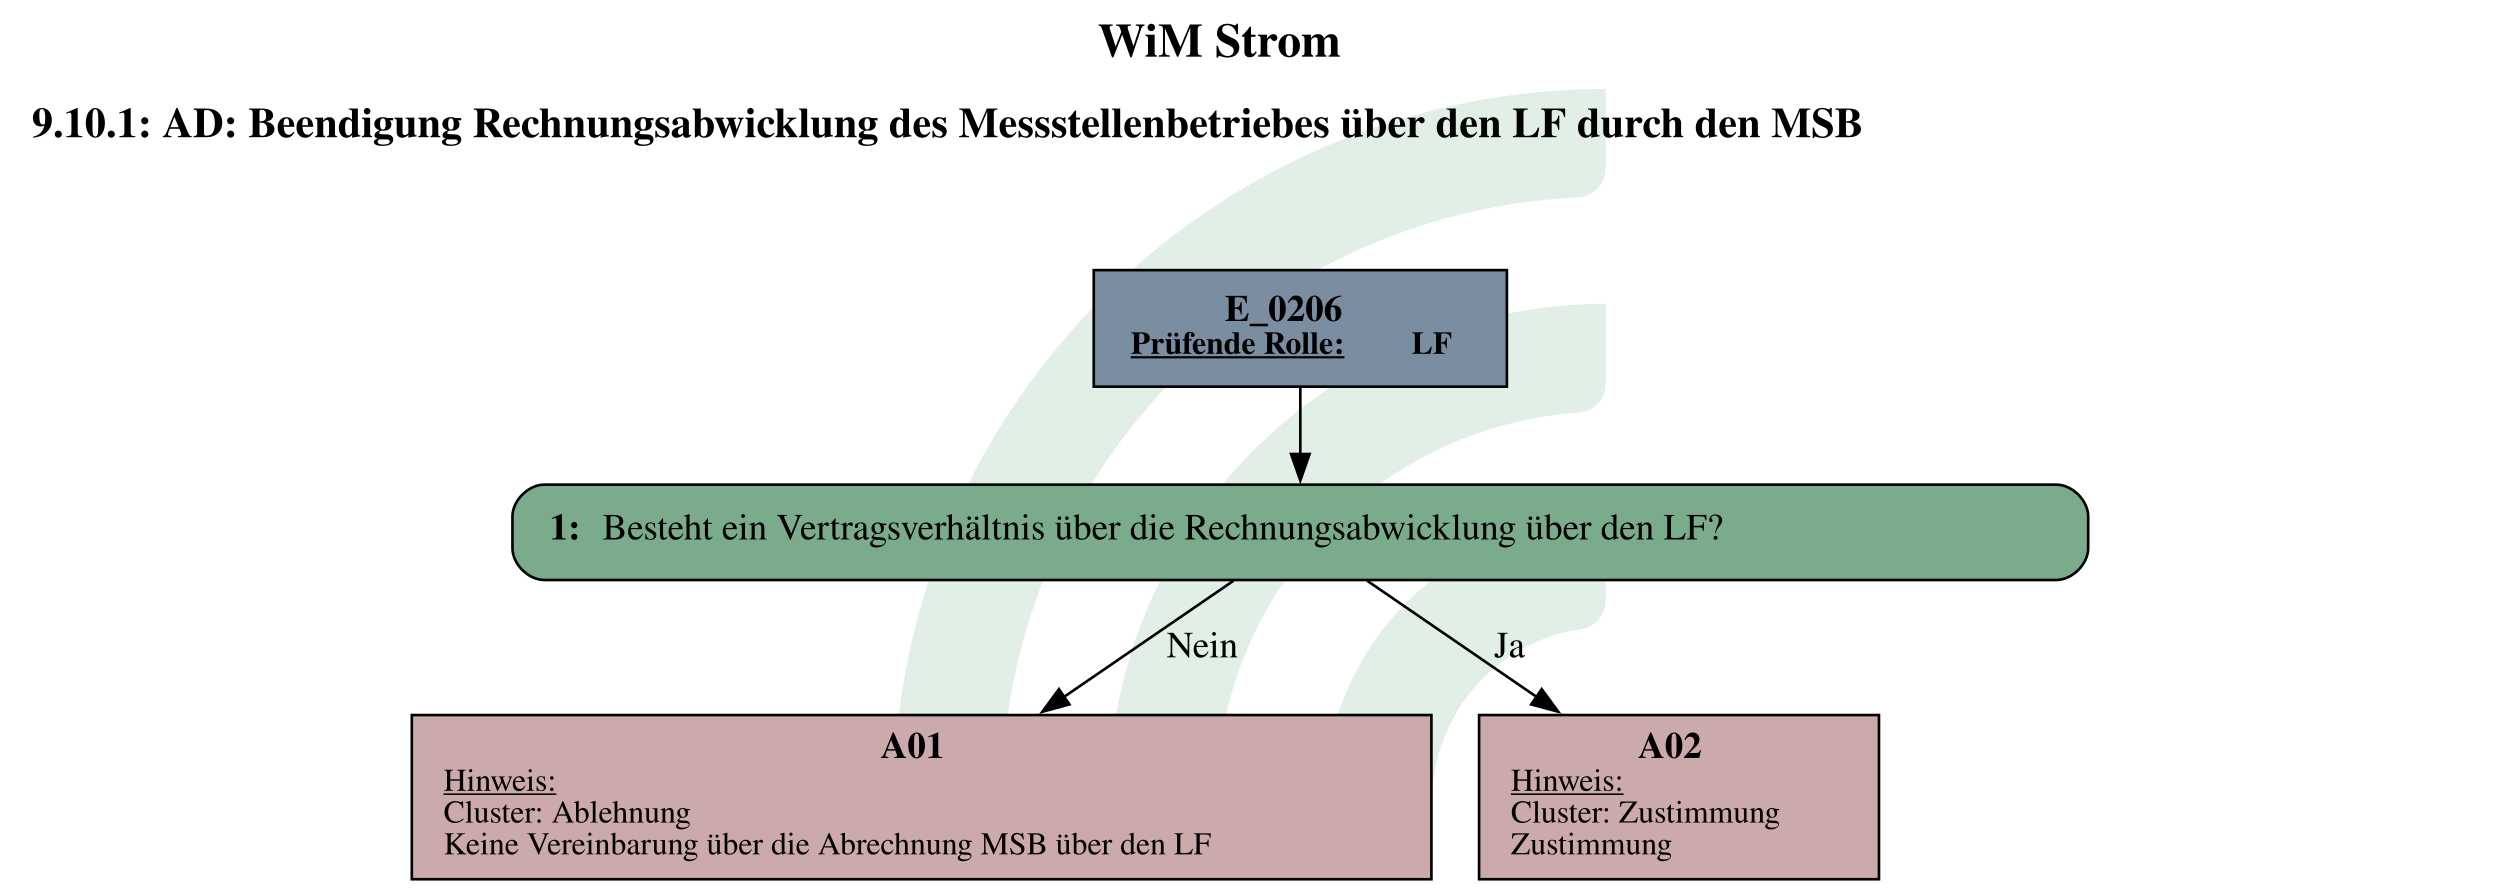
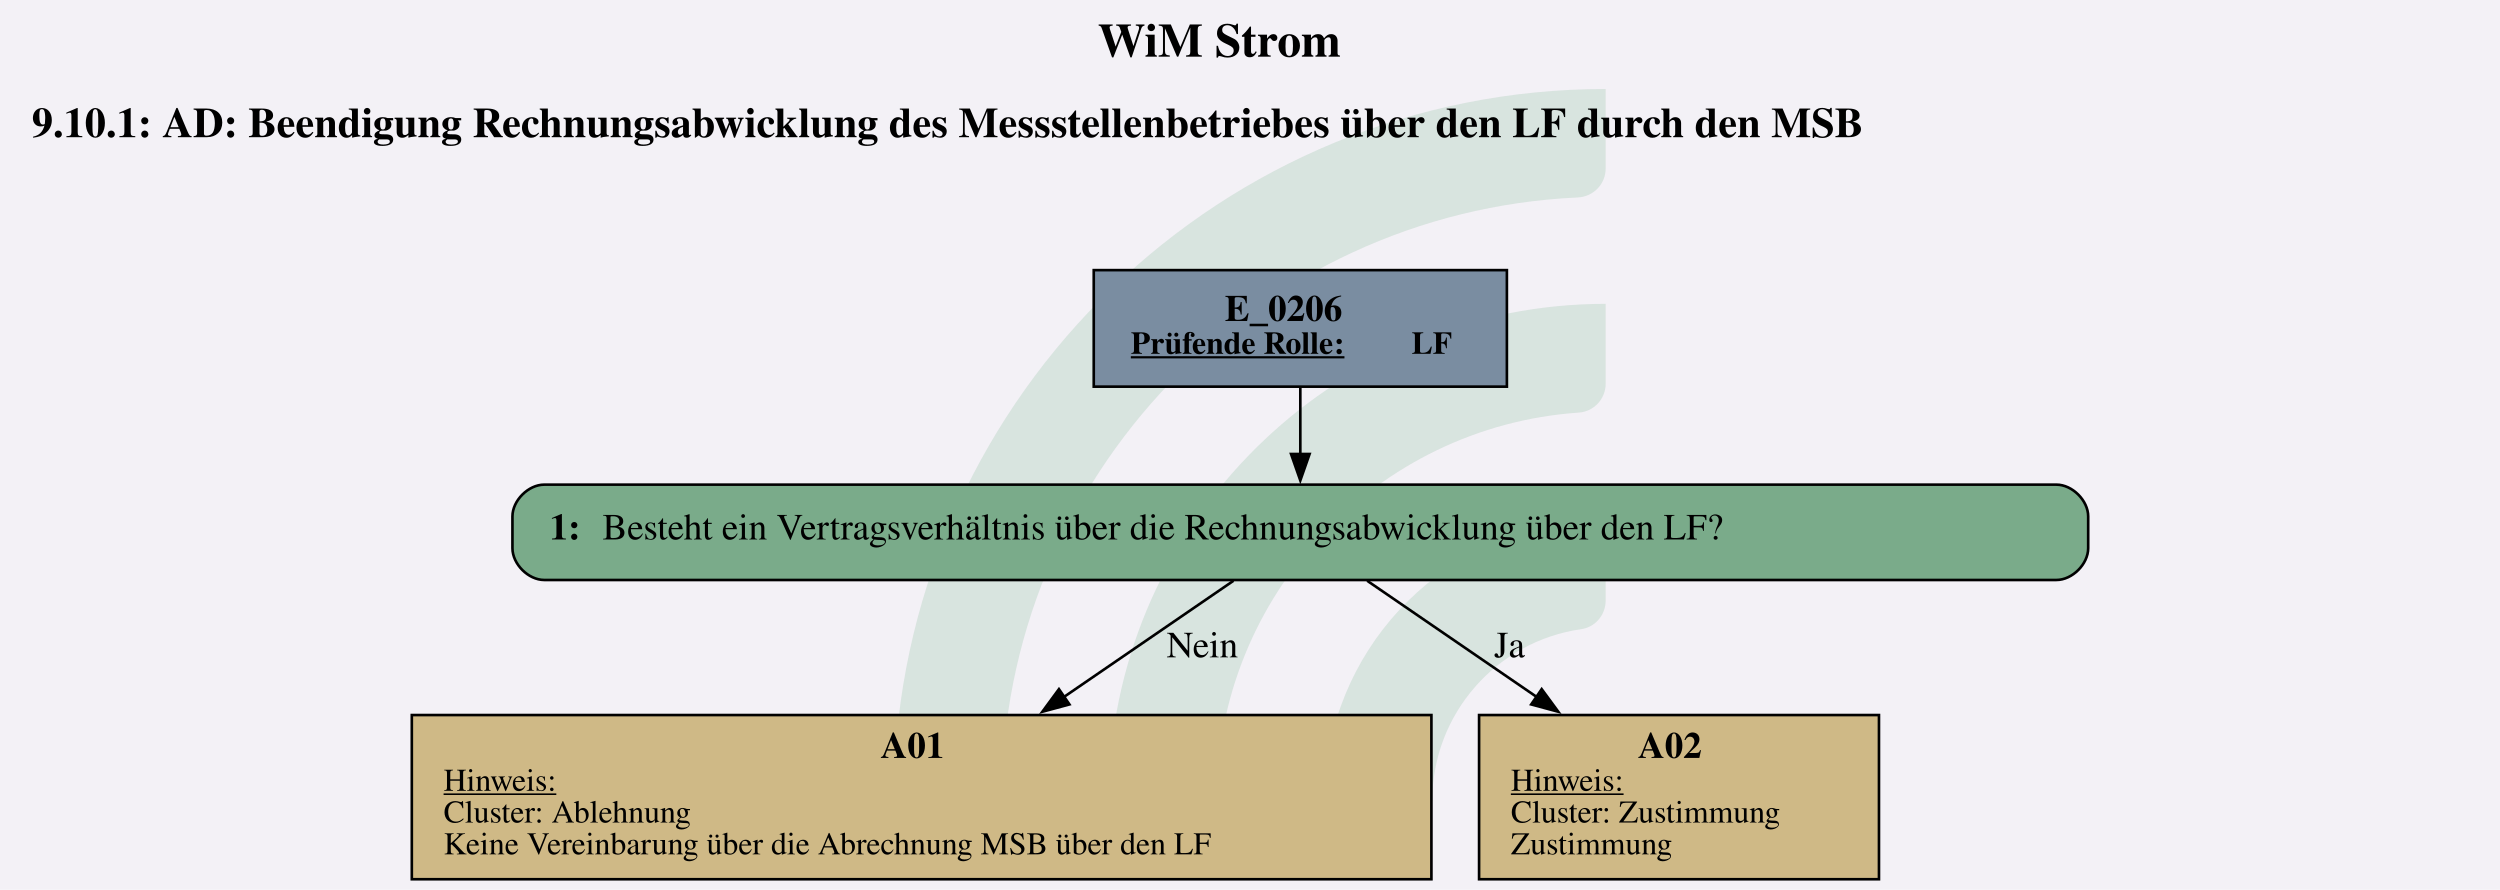
<svg xmlns="http://www.w3.org/2000/svg" version="1.1" width="1258.667px" viewBox="0 0 1258.667 448.0" height="448.0px">
  <g>
-     <g transform="translate(450.2663, 44.8) scale(1 1) translate(0, 0) scale(2.026132 2.026132) ">
-       <defs id="defs2">
-         <clipPath clipPathUnits="userSpaceOnUse" id="clipPath23">
-           <path d="M 0,568.156 H 579.236 V 0 H 0 Z" id="path21" />
-         </clipPath>
-       </defs>
-       <g id="layer1" transform="translate(-16.54194,-55.30527)">
-         <g id="g19" clip-path="url(#clipPath23)" transform="matrix(0.3527778,0,0,-0.3527778,0.01017023,243.7368)" style="opacity:0.2">
-           <g id="g25" transform="translate(122.444,32.7195)">
-             <path d="m 0,0 h -56.104 c -11,0 -19.898,9.123 -19.463,20.115 10.594,267.191 231.277,481.302 501.029,481.302 v -56.02 c 0,-10.98 -8.688,-19.892 -19.658,-20.393 C 180.29,414.697 0,228.005 0,0" style="fill:#6ead83;fill-opacity:1;fill-rule:nonzero;stroke:none" id="path27" />
-           </g>
-           <g id="g29" transform="translate(273.7828,32.7195)">
-             <path d="m 0,0 h -55.926 c -11.228,0 -20.091,9.482 -19.435,20.69 10.744,183.439 163.389,329.388 349.485,329.388 v -56.263 c 0,-10.709 -8.273,-19.617 -18.957,-20.35 C 112.819,263.696 0,144.774 0,0" style="fill:#6ead83;fill-opacity:1;fill-rule:nonzero;stroke:none" id="path31" />
-           </g>
-           <g id="g33" transform="translate(425.7667,32.7195)">
-             <path d="m 0,0 h -55.445 c -11.653,0 -20.604,10.17 -19.334,21.753 10.866,99.032 95.031,176.341 196.919,176.341 v -57.011 c 0,-10.046 -7.283,-18.755 -17.229,-20.165 C 45.688,112.522 0,61.497 0,0" style="fill:#6ead83;fill-opacity:1;fill-rule:nonzero;stroke:none" id="path35" />
+     <svg version="1.1" width="1258.667px" viewBox="0 0 1258.667 448.0" height="448.0px">
+       <polygon fill="#f3f1f6" points="0,0 1258.667,0 1258.667,448.0 0,448.0" />
+       <g>
+         <g transform="translate(450.2663, 44.8) scale(1 1) translate(0, 0) scale(2.026132 2.026132) ">
+           <defs id="defs2">
+             <clipPath clipPathUnits="userSpaceOnUse" id="clipPath23">
+               <path d="M 0,568.156 H 579.236 V 0 H 0 Z" id="path21" />
+             </clipPath>
+           </defs>
+           <g id="layer1" transform="translate(-16.54194,-55.30527)">
+             <g id="g19" clip-path="url(#clipPath23)" transform="matrix(0.3527778,0,0,-0.3527778,0.01017023,243.7368)" style="opacity:0.2">
+               <g id="g25" transform="translate(122.444,32.7195)">
+                 <path d="m 0,0 h -56.104 c -11,0 -19.898,9.123 -19.463,20.115 10.594,267.191 231.277,481.302 501.029,481.302 v -56.02 c 0,-10.98 -8.688,-19.892 -19.658,-20.393 C 180.29,414.697 0,228.005 0,0" style="fill:#6ead83;fill-opacity:1;fill-rule:nonzero;stroke:none" id="path27" />
+               </g>
+               <g id="g29" transform="translate(273.7828,32.7195)">
+                 <path d="m 0,0 h -55.926 c -11.228,0 -20.091,9.482 -19.435,20.69 10.744,183.439 163.389,329.388 349.485,329.388 v -56.263 c 0,-10.709 -8.273,-19.617 -18.957,-20.35 C 112.819,263.696 0,144.774 0,0" style="fill:#6ead83;fill-opacity:1;fill-rule:nonzero;stroke:none" id="path31" />
+               </g>
+               <g id="g33" transform="translate(425.7667,32.7195)">
+                 <path d="m 0,0 h -55.445 c -11.653,0 -20.604,10.17 -19.334,21.753 10.866,99.032 95.031,176.341 196.919,176.341 v -57.011 c 0,-10.046 -7.283,-18.755 -17.229,-20.165 C 45.688,112.522 0,61.497 0,0" style="fill:#6ead83;fill-opacity:1;fill-rule:nonzero;stroke:none" id="path35" />
+               </g>
+             </g>
          </g>
        </g>
-       </g>
-     </g>
-     <svg width="944pt" height="336pt" viewBox="0.00 0.00 944.00 336.00">
-       <g id="graph0" class="graph" transform="scale(1 1) rotate(0) translate(4 332)">
-         <text text-anchor="start" x="410.5" y="-310.6" font-family="Times,serif" font-weight="bold" font-size="18.00">WiM Strom</text>
-         <text text-anchor="start" x="8" y="-280.2" font-family="Times,serif" font-weight="bold" font-size="16.00">9.10.1: AD: Beendigung Rechnungsabwicklung des Messstellenbetriebes über den LF durch den MSB</text>
-         <g id="node1" class="node">
-           <polygon fill="#7a8da1" stroke="black" points="565,-230 409,-230 409,-186 565,-186 565,-230" />
-           <text text-anchor="start" x="458.5" y="-210.8" font-family="Times,serif" font-weight="bold" font-size="14.00">E_0206</text>
-           <text text-anchor="start" x="423" y="-198.4" font-family="Times,serif" font-weight="bold" text-decoration="underline" font-size="12.00">Prüfende Rolle:</text>
-           <text text-anchor="start" x="529" y="-198.4" font-family="Times,serif" font-weight="bold" font-size="12.00"> LF</text>
-         </g>
-         <g id="node2" class="node">
-           <path fill="#7aab8a" stroke="black" d="M772.5,-149C772.5,-149 201.5,-149 201.5,-149 195.5,-149 189.5,-143 189.5,-137 189.5,-137 189.5,-125 189.5,-125 189.5,-119 195.5,-113 201.5,-113 201.5,-113 772.5,-113 772.5,-113 778.5,-113 784.5,-119 784.5,-125 784.5,-125 784.5,-137 784.5,-137 784.5,-143 778.5,-149 772.5,-149" />
-           <text text-anchor="start" x="203.5" y="-128.3" font-family="Times,serif" font-weight="bold" font-size="14.00">1: </text>
-           <text text-anchor="start" x="223.5" y="-128.3" font-family="Times,serif" font-size="14.00">Besteht ein Vertragsverhältnis über die Rechnungsabwicklung über den LF?</text>
-         </g>
-         <g id="edge1" class="edge">
-           <path fill="none" stroke="black" d="M487,-185.71C487,-177.82 487,-168.75 487,-160.33" />
-           <polygon fill="black" stroke="black" points="490.5,-160.57 487,-150.57 483.5,-160.57 490.5,-160.57" />
-         </g>
-         <g id="node3" class="node">
-           <polygon fill="#cca9ab" stroke="black" points="536.5,-62 151.5,-62 151.5,0 536.5,0 536.5,-62" />
-           <text text-anchor="start" x="328.5" y="-45.8" font-family="Times,serif" font-weight="bold" font-size="14.00">A01</text>
-           <text text-anchor="start" x="163.5" y="-33.4" font-family="Times,serif" text-decoration="underline" font-size="12.00">Hinweis:</text>
-           <text text-anchor="start" x="163.5" y="-21.4" font-family="Times,serif" font-size="12.00">Cluster: Ablehnung</text>
-           <text text-anchor="start" x="163.5" y="-9.4" font-family="Times,serif" font-size="12.00">Keine Vereinbarung über die Abrechnung MSB über den LF</text>
-         </g>
-         <g id="edge2" class="edge">
-           <path fill="none" stroke="black" d="M461.76,-112.71C444.01,-100.54 419.6,-83.81 397.6,-68.73" />
-           <polygon fill="black" stroke="black" points="399.82,-66.01 389.59,-63.25 395.86,-71.79 399.82,-66.01" />
-           <text text-anchor="middle" x="450" y="-83.8" font-family="Times,serif" font-size="14.00">Nein</text>
-         </g>
-         <g id="node4" class="node">
-           <polygon fill="#cca9ab" stroke="black" points="705.5,-62 554.5,-62 554.5,0 705.5,0 705.5,-62" />
-           <text text-anchor="start" x="614.5" y="-45.8" font-family="Times,serif" font-weight="bold" font-size="14.00">A02</text>
-           <text text-anchor="start" x="566.5" y="-33.4" font-family="Times,serif" text-decoration="underline" font-size="12.00">Hinweis:</text>
-           <text text-anchor="start" x="566.5" y="-21.4" font-family="Times,serif" font-size="12.00">Cluster: Zustimmung</text>
-           <text text-anchor="start" x="566.5" y="-9.4" font-family="Times,serif" font-size="12.00">Zustimmung</text>
-         </g>
-         <g id="edge3" class="edge">
-           <path fill="none" stroke="black" d="M512.24,-112.71C529.99,-100.54 554.4,-83.81 576.4,-68.73" />
-           <polygon fill="black" stroke="black" points="578.14,-71.79 584.41,-63.25 574.18,-66.01 578.14,-71.79" />
-           <text text-anchor="middle" x="566" y="-83.8" font-family="Times,serif" font-size="14.00">Ja</text>
-         </g>
+         <svg width="944pt" height="336pt" viewBox="0.00 0.00 944.00 336.00">
+           <g id="graph0" class="graph" transform="scale(1 1) rotate(0) translate(4 332)">
+             <text text-anchor="start" x="410.5" y="-310.6" font-family="Times,serif" font-weight="bold" font-size="18.00">WiM Strom</text>
+             <text text-anchor="start" x="8" y="-280.2" font-family="Times,serif" font-weight="bold" font-size="16.00">9.10.1: AD: Beendigung Rechnungsabwicklung des Messstellenbetriebes über den LF durch den MSB</text>
+             <g id="node1" class="node">
+               <polygon fill="#7a8da1" stroke="black" points="565,-230 409,-230 409,-186 565,-186 565,-230" />
+               <text text-anchor="start" x="458.5" y="-210.8" font-family="Times,serif" font-weight="bold" font-size="14.00">E_0206</text>
+               <text text-anchor="start" x="423" y="-198.4" font-family="Times,serif" font-weight="bold" text-decoration="underline" font-size="12.00">Prüfende Rolle:</text>
+               <text text-anchor="start" x="529" y="-198.4" font-family="Times,serif" font-weight="bold" font-size="12.00"> LF</text>
+             </g>
+             <g id="node2" class="node">
+               <path fill="#7aab8a" stroke="black" d="M772.5,-149C772.5,-149 201.5,-149 201.5,-149 195.5,-149 189.5,-143 189.5,-137 189.5,-137 189.5,-125 189.5,-125 189.5,-119 195.5,-113 201.5,-113 201.5,-113 772.5,-113 772.5,-113 778.5,-113 784.5,-119 784.5,-125 784.5,-125 784.5,-137 784.5,-137 784.5,-143 778.5,-149 772.5,-149" />
+               <text text-anchor="start" x="203.5" y="-128.3" font-family="Times,serif" font-weight="bold" font-size="14.00">1: </text>
+               <text text-anchor="start" x="223.5" y="-128.3" font-family="Times,serif" font-size="14.00">Besteht ein Vertragsverhältnis über die Rechnungsabwicklung über den LF?</text>
+             </g>
+             <g id="edge1" class="edge">
+               <path fill="none" stroke="black" d="M487,-185.71C487,-177.82 487,-168.75 487,-160.33" />
+               <polygon fill="black" stroke="black" points="490.5,-160.57 487,-150.57 483.5,-160.57 490.5,-160.57" />
+             </g>
+             <g id="node3" class="node">
+               <polygon fill="#cfb986" stroke="black" points="536.5,-62 151.5,-62 151.5,0 536.5,0 536.5,-62" />
+               <text text-anchor="start" x="328.5" y="-45.8" font-family="Times,serif" font-weight="bold" font-size="14.00">A01</text>
+               <text text-anchor="start" x="163.5" y="-33.4" font-family="Times,serif" text-decoration="underline" font-size="12.00">Hinweis:</text>
+               <text text-anchor="start" x="163.5" y="-21.4" font-family="Times,serif" font-size="12.00">Cluster: Ablehnung</text>
+               <text text-anchor="start" x="163.5" y="-9.4" font-family="Times,serif" font-size="12.00">Keine Vereinbarung über die Abrechnung MSB über den LF</text>
+             </g>
+             <g id="edge2" class="edge">
+               <path fill="none" stroke="black" d="M461.76,-112.71C444.01,-100.54 419.6,-83.81 397.6,-68.73" />
+               <polygon fill="black" stroke="black" points="399.82,-66.01 389.59,-63.25 395.86,-71.79 399.82,-66.01" />
+               <text text-anchor="middle" x="450" y="-83.8" font-family="Times,serif" font-size="14.00">Nein</text>
+             </g>
+             <g id="node4" class="node">
+               <polygon fill="#cfb986" stroke="black" points="705.5,-62 554.5,-62 554.5,0 705.5,0 705.5,-62" />
+               <text text-anchor="start" x="614.5" y="-45.8" font-family="Times,serif" font-weight="bold" font-size="14.00">A02</text>
+               <text text-anchor="start" x="566.5" y="-33.4" font-family="Times,serif" text-decoration="underline" font-size="12.00">Hinweis:</text>
+               <text text-anchor="start" x="566.5" y="-21.4" font-family="Times,serif" font-size="12.00">Cluster: Zustimmung</text>
+               <text text-anchor="start" x="566.5" y="-9.4" font-family="Times,serif" font-size="12.00">Zustimmung</text>
+             </g>
+             <g id="edge3" class="edge">
+               <path fill="none" stroke="black" d="M512.24,-112.71C529.99,-100.54 554.4,-83.81 576.4,-68.73" />
+               <polygon fill="black" stroke="black" points="578.14,-71.79 584.41,-63.25 574.18,-66.01 578.14,-71.79" />
+               <text text-anchor="middle" x="566" y="-83.8" font-family="Times,serif" font-size="14.00">Ja</text>
+             </g>
+           </g>
+         </svg>
      </g>
    </svg>
  </g>
</svg>
